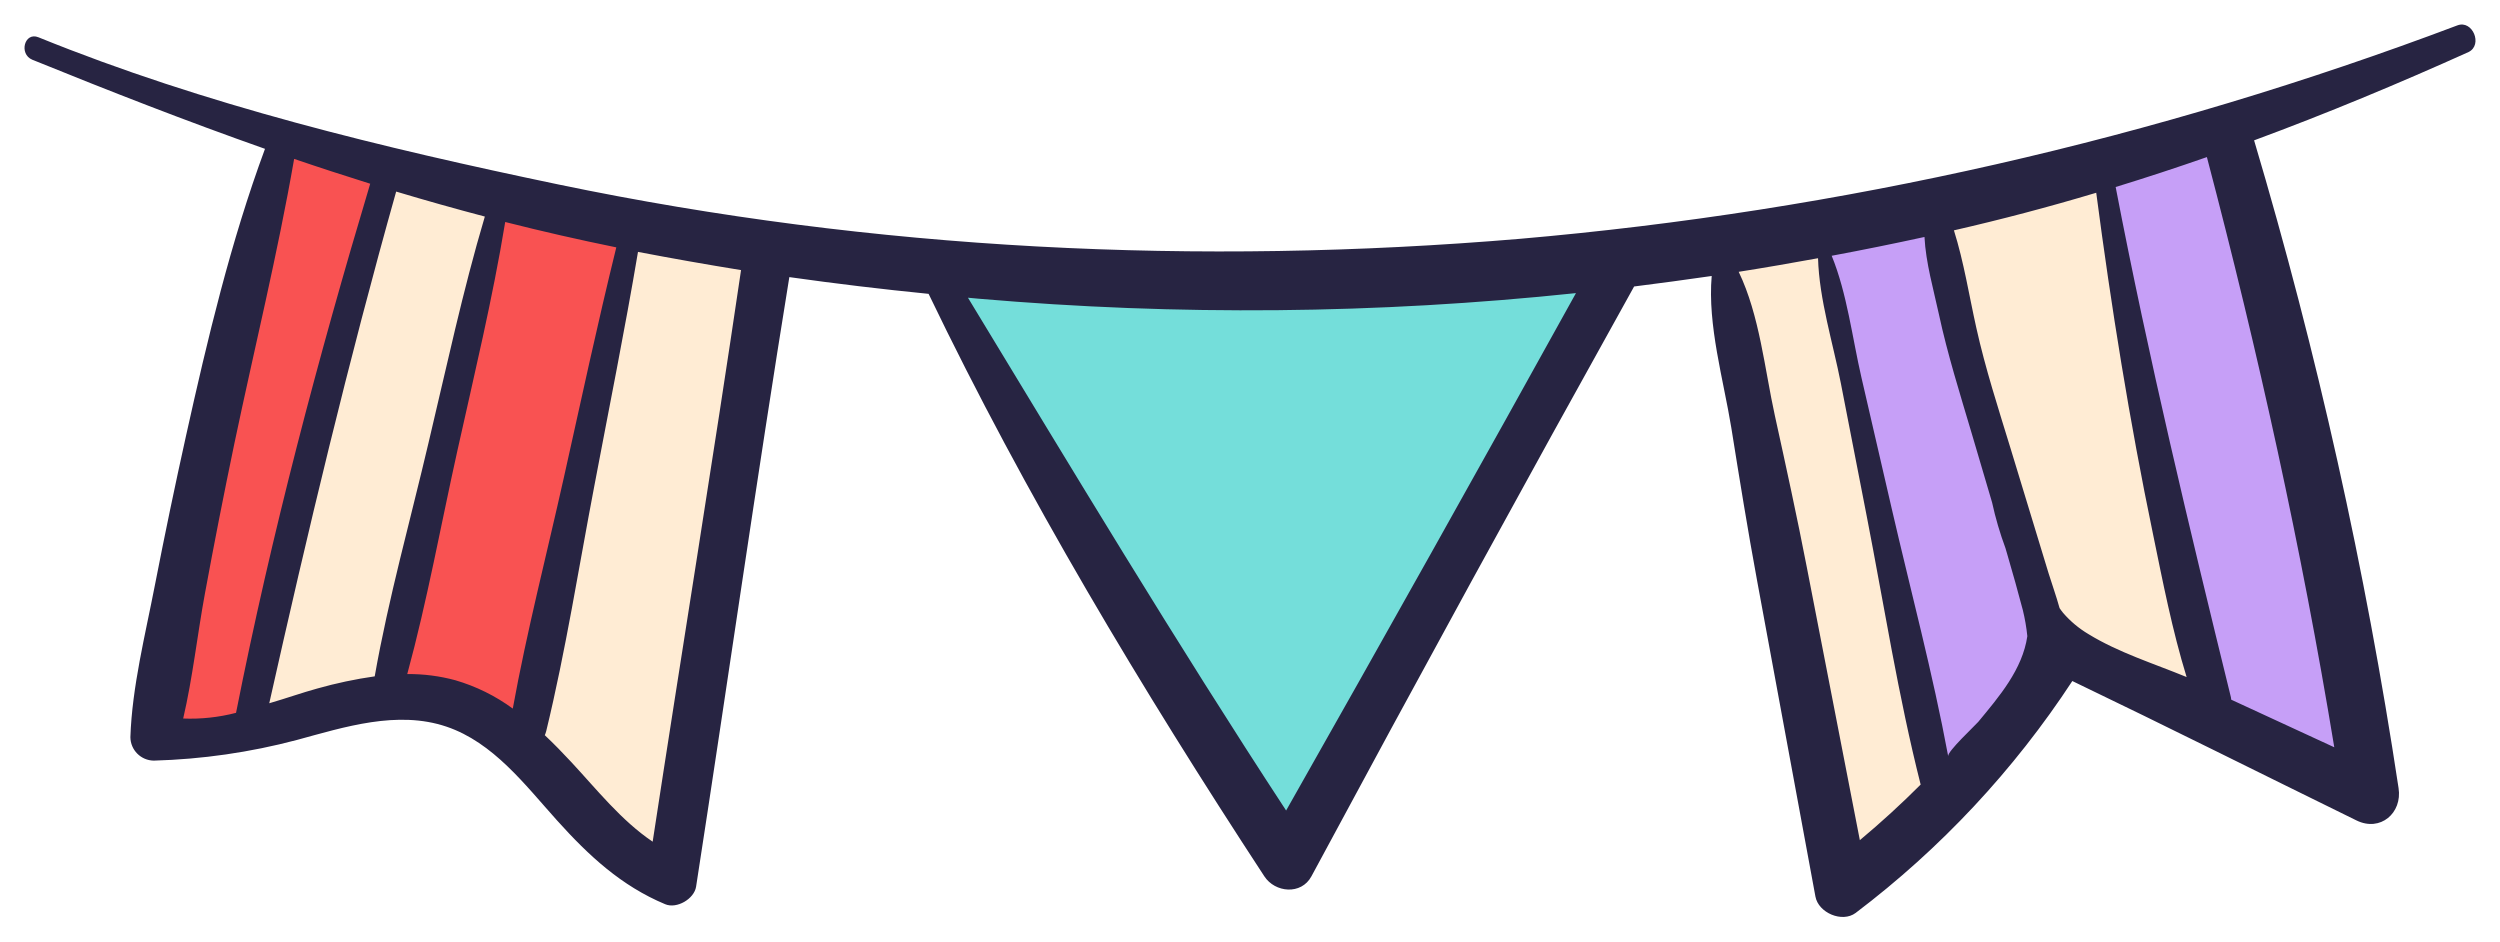
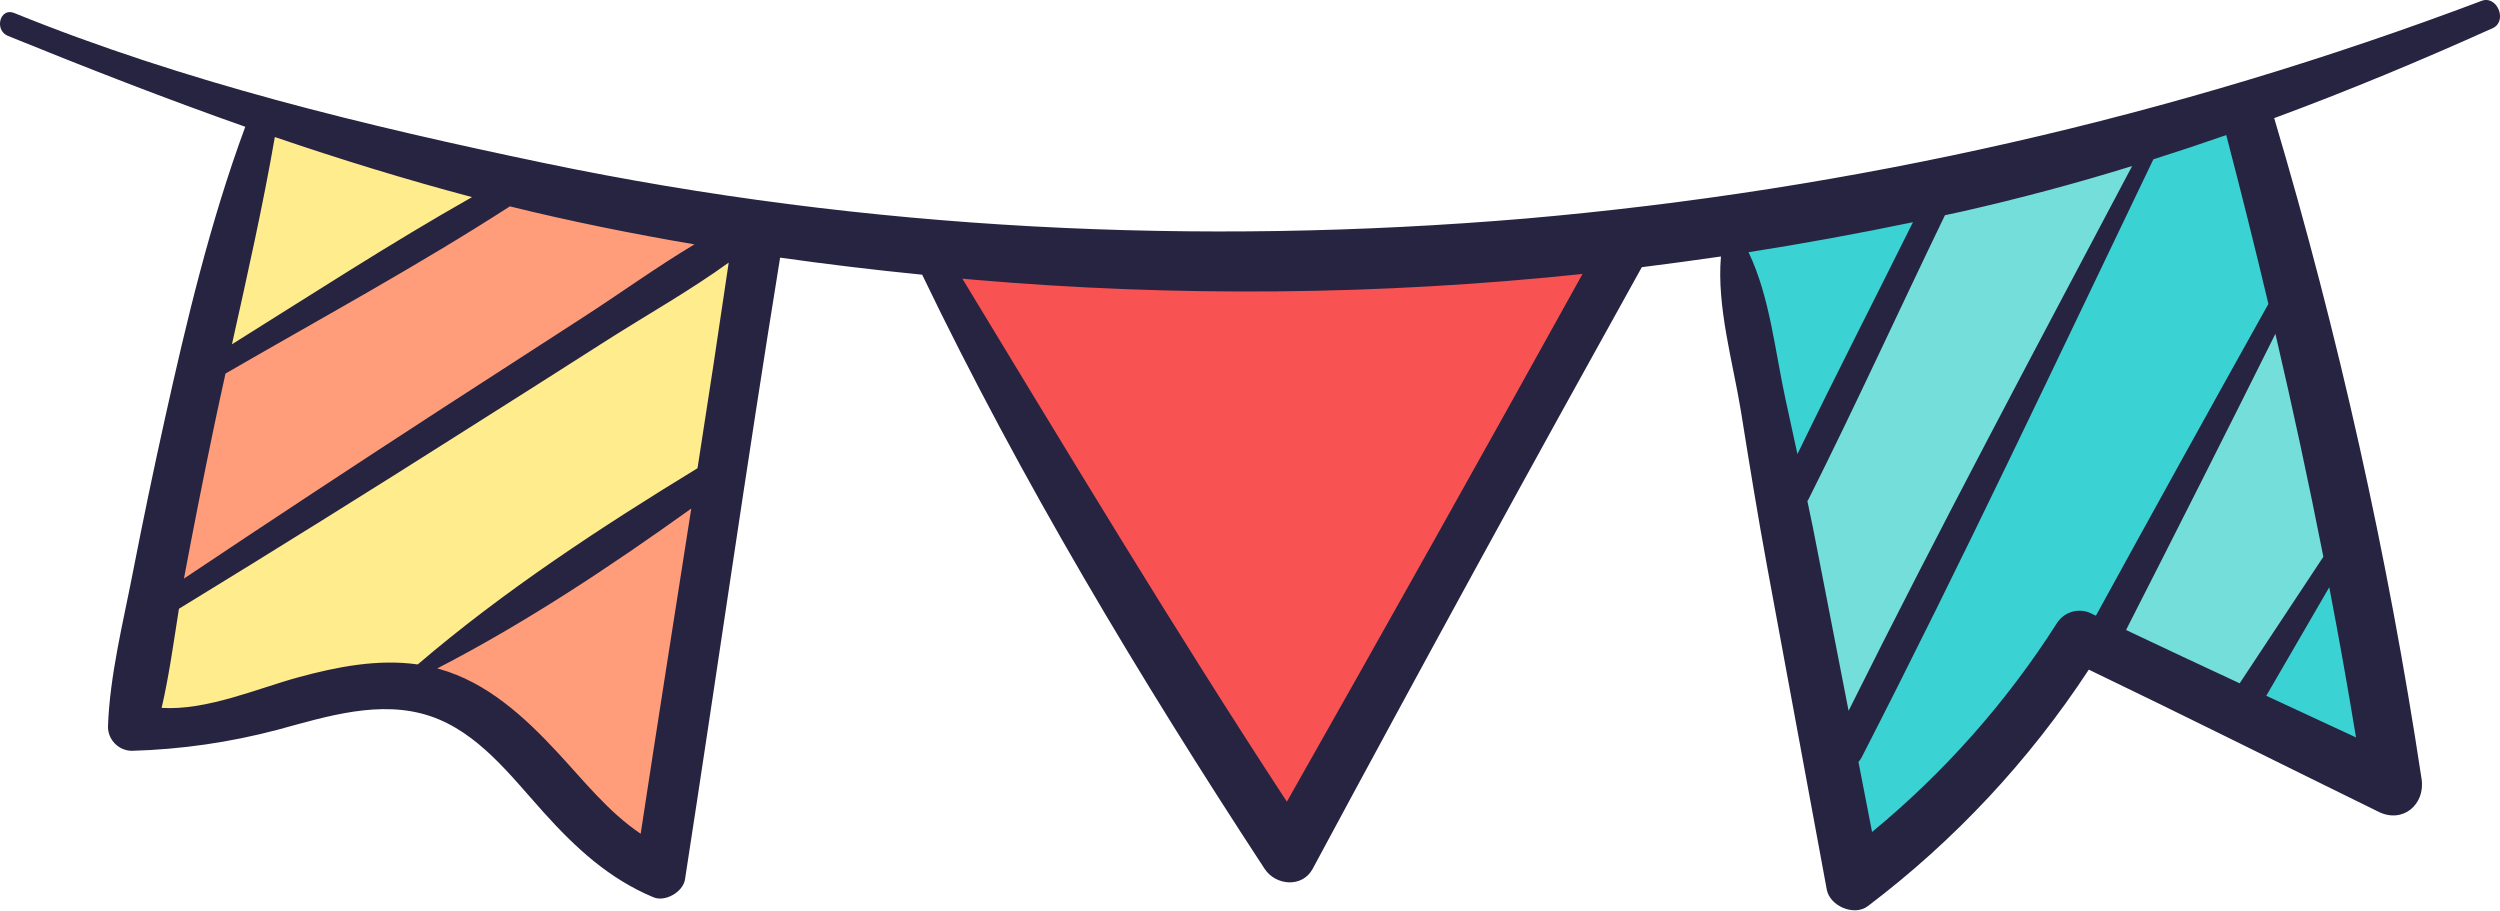
- <svg xmlns="http://www.w3.org/2000/svg" viewBox="0 0 509.45 191.86">
-   <defs>
-     <clipPath id="bc0ef861-fdcb-49a5-ace9-a6e446974a83" transform="translate(5 5)">
-       <polygon points="54.5 24.01 150.73 46.15 130.95 172.48 89.33 139.13 51.26 140.9 23.51 144.74 46.53 37 54.5 24.01" fill="none" />
-     </clipPath>
-     <clipPath id="ba7442af-8a2e-4053-8891-6454ebc18ef4" transform="translate(5 5)">
-       <polygon points="74.28 29.91 45.65 141.19 73.69 135.88 97.6 34.05 74.28 29.91" fill="none" />
-     </clipPath>
-     <clipPath id="a34bd1d6-b8c3-4848-a99e-57b9c39627b1" transform="translate(5 5)">
-       <polygon points="123.87 41.72 100.84 148.28 130.95 172.48 150.73 46.15 123.87 41.72" fill="none" />
-     </clipPath>
-     <clipPath id="e60269f8-9b31-405f-a00e-c1ab2e658aa6" transform="translate(5 5)">
-       <polygon points="322.52 48.8 186.15 50.58 258.17 168.06 322.52 48.8" fill="none" />
-     </clipPath>
-     <clipPath id="e7c0cff9-fb41-400a-88d8-a5ec21768fcd" transform="translate(5 5)">
-       <polygon points="346.81 46.86 449.02 21.94 477.62 153.89 415.05 129.54 368.33 176.26 346.81 46.86" fill="none" />
-     </clipPath>
-     <clipPath id="ab3d3315-7525-4b6b-baa3-47a80f002c9a" transform="translate(5 5)">
-       <path d="M449,21.94c-.28.85,28.6,132,28.6,132l-33.13-13.31L424.11,29Z" fill="none" />
-     </clipPath>
-     <clipPath id="a0d4818d-e5c0-45b5-b77d-0d915da91c6d" transform="translate(5 5)">
-       <path d="M389.84,37.23,398.66,83a99.69,99.69,0,0,0,6.82,20.5c2.29,5.32,4.51,10.78,5,16.55.83,9.22-4.06,16.62-9.89,23.17L387.93,157.5l-.07.07L365.78,40.06Z" fill="none" />
-     </clipPath>
-     <clipPath id="a2d74efc-29f4-4ce3-8022-8707b7398f55" transform="translate(5 5)">
-       <path d="M470.68,147.28l-21-9.7a3.78,3.78,0,0,0-.06-.47c-8.48-34.54-16.78-69.07-23.49-104q9.34-2.87,18.59-6.1C455.19,66.81,464,106.71,470.68,147.28Zm-50.11-23.07a21,21,0,0,1-5.13-4.29c-.26-.32-.5-.64-.74-1-.69-2.5-1.58-4.94-2.25-7.13q-3.88-12.73-7.76-25.48c-2.48-8.11-5.11-16.2-6.95-24.48-1.49-6.67-2.53-13.4-4.57-19.89q14.59-3.34,29-7.66c3.06,23.29,6.78,46.51,11.56,69.51,2,9.74,3.93,19.66,6.86,29.18C433.91,130.22,426.75,128,420.57,124.21ZM392,149.09c-3.14-16.91-7.63-33.65-11.49-50.38q-3.11-13.39-6.19-26.8c-1.84-7.95-2.92-17.13-6.06-24.79q9.48-1.77,18.91-3.83c.27,5.27,1.86,10.76,2.92,15.66,1.78,8.28,4.33,16.34,6.73,24.45q2.06,7,4.13,14a69.28,69.28,0,0,0,2.73,9.32c.13.43.26.87.38,1.3,1.1,3.77,2.17,7.54,3.16,11.33a39,39,0,0,1,.91,5.29c-1,6.8-5.72,12.28-10,17.46C397.44,142.9,391.82,148.13,392,149.09Zm-18,17.12-10.8-55.58c-2-10.34-4.25-20.61-6.51-30.9-2.08-9.47-3.12-20.5-7.38-29.34,5.4-.85,10.79-1.79,16.17-2.77.23,8.37,3.06,17.35,4.64,25.44q2.64,13.53,5.27,27.06c3.55,18.22,6.44,36.75,11,54.76Q380.49,160.79,374,166.21Zm-116.92-6.05c-22.47-34.31-43.56-69.43-64.83-104.49l2.16.2a638.07,638.07,0,0,0,121.74-1.14Q286.88,107.59,257.09,160.16ZM128,166.52c-6.38-4.29-11.4-10.65-16.56-16.2-1.74-1.87-3.54-3.73-5.42-5.5a5.49,5.49,0,0,0,.29-.84c4-16.49,6.63-33.37,9.81-50,3-15.87,6.21-31.72,8.89-47.65q10.44,2,21,3.71C140.28,88.9,133.93,127.68,128,166.52Zm-28.47-27.1a37.66,37.66,0,0,0-11.74-5.8,36.31,36.31,0,0,0-9.8-1.26c4.09-15,6.86-30.44,10.23-45.58,3.43-15.45,7.17-30.92,9.73-46.54q11.24,2.85,22.64,5.17c-3.83,15.55-7.19,31.21-10.67,46.83S102.36,123.6,99.49,139.42Zm-28.13-6.6a89.67,89.67,0,0,0-11.76,2.49c-3,.82-6.33,2-9.77,3,7.84-35,16.14-69.77,25.86-104.27q9,2.7,18.07,5.09C89.29,54.3,86,69.81,82.34,85.17,78.63,101,74.18,116.82,71.36,132.82Zm-39.07,8.6c1.94-8.33,2.89-17.13,4.43-25.47q2.82-15.32,6-30.57c4.06-19.33,8.8-38.55,12.18-58,5.14,1.76,10.31,3.43,15.5,5.06-10.64,35.5-20.14,71.46-27.34,107.82A37,37,0,0,1,32.29,141.42ZM495.77.17a716,716,0,0,1-191.08,43.5C239.24,49.18,173.2,46,108.84,32.6c-35.87-7.49-72-16.2-106-30C0,1.43-1.22,6,1.58,7.17,17.34,13.57,33.1,19.73,49,25.33,42,44.27,37.29,64.07,32.92,83.75q-3.37,15.19-6.35,30.47c-1.95,10.08-4.66,20.76-5,31A4.83,4.83,0,0,0,26.34,150a127.79,127.79,0,0,0,29.12-4.2c9.76-2.65,20.51-6.11,30.53-2.72,9.52,3.22,16,11.85,22.5,19.08s13.13,13.37,22.06,17.1c2.36,1,5.92-1.08,6.3-3.58,6.41-41.39,12.29-82.86,19-124.21q14.16,2,28.38,3.41c19.79,41.14,43.44,80.53,68.42,118.7,2.19,3.34,7.52,3.84,9.59,0Q294.69,113.26,328,53.38q7.92-1,15.81-2.14c-.87,10,2.4,21.13,4,30.95,1.67,10.43,3.35,20.85,5.27,31.24q5.93,32.13,11.87,64.28c.61,3.29,5.43,5.39,8.19,3.33a189.5,189.5,0,0,0,44.16-47.26c19.38,9.31,38.61,18.95,57.91,28.41,4.86,2.39,9.36-1.52,8.57-6.59a973.9,973.9,0,0,0-29.44-132c14.8-5.47,29.38-11.54,43.71-18C501,4.16,498.87-1,495.77.17Z" fill="none" />
-     </clipPath>
-   </defs>
-   <g id="f5dbe0d4-2f3f-490d-9ebc-5adfe383f824" data-name="Layer 2">
-     <g id="e7e2a867-15ac-47e3-8a2f-415d99576548" data-name="Layer 1">
-       <g>
-         <g clip-path="url(#bc0ef861-fdcb-49a5-ace9-a6e446974a83)">
-           <rect x="23.51" y="24.01" width="137.22" height="158.47" fill="#f95252" />
-         </g>
-         <g clip-path="url(#ba7442af-8a2e-4053-8891-6454ebc18ef4)">
-           <rect x="45.65" y="29.91" width="61.95" height="121.28" fill="#ffecd4" />
-         </g>
-         <g clip-path="url(#a34bd1d6-b8c3-4848-a99e-57b9c39627b1)">
-           <rect x="100.84" y="41.72" width="59.89" height="140.76" fill="#ffecd4" />
-         </g>
-         <g clip-path="url(#e60269f8-9b31-405f-a00e-c1ab2e658aa6)">
-           <rect x="186.15" y="48.8" width="146.37" height="129.25" fill="#74deda" />
-         </g>
-         <g clip-path="url(#e7c0cff9-fb41-400a-88d8-a5ec21768fcd)">
-           <rect x="346.8" y="21.94" width="140.82" height="164.32" fill="#ffecd4" />
-         </g>
-         <g clip-path="url(#ab3d3315-7525-4b6b-baa3-47a80f002c9a)">
-           <rect x="424.11" y="21.94" width="63.52" height="141.95" fill="#c69ff7" />
-         </g>
-         <g clip-path="url(#a0d4818d-e5c0-45b5-b77d-0d915da91c6d)">
-           <rect x="365.78" y="37.23" width="54.82" height="130.34" fill="#c69ff7" />
-         </g>
-         <g clip-path="url(#a2d74efc-29f4-4ce3-8022-8707b7398f55)">
-           <rect width="509.45" height="191.86" fill="#272442" />
-         </g>
-       </g>
-     </g>
+ <svg xmlns="http://www.w3.org/2000/svg" viewBox="0 0 499.45 181.86">
+   <g>
+     <polygon points="53.03 24.34 27.36 145.9 80.71 137.09 130.29 173.58 149.17 45.98 53.03 24.34" fill="#ffec8d" />
+     <path d="M101.35,36.92c-.76.25-61.91,37.25-61.91,37.25l-7,46.81L149.17,46Z" fill="#ff9d7b" />
+     <polygon points="143.13 96.57 80.71 137.09 99.33 143.88 130.29 173.58 143.13 96.57" fill="#ff9d7b" />
+     <polygon points="187.93 50.26 272.24 54.03 323.83 48.75 258.39 168.04 187.93 50.26" fill="#f95252" />
+     <path d="M448.16,21.32,384.27,36.67l-39.8,9.56,26.17,126.59,44.55-43.28,62.66,23.9Z" fill="#3bd2d3" />
+     <polygon points="384.27 36.67 384.73 44.47 354.53 100.09 368.38 148.16 430.29 28.62 384.27 36.67" fill="#74deda" />
+     <polygon points="457.72 59.82 419.97 128.03 449.67 141.62 469.04 104.37 457.72 59.82" fill="#74deda" />
+     <path d="M454.58,66.69q5.18,22.2,9.58,44.54l-16.72,25.28q-11.37-5.28-22.7-10.65Q439.8,96.34,454.58,66.69ZM452.76,139l12.58-21.68q2.87,14.94,5.34,30Zm-34.05-16-.7-.33a5.33,5.33,0,0,0-7.1,1.86A177.91,177.91,0,0,1,374,166.21q-1.36-7-2.72-14a3.71,3.71,0,0,0,.61-.84C392.14,111.92,411,71.79,430.2,31.83q7.31-2.32,14.56-4.84,4.41,16.84,8.42,33.73Q435.83,91.79,418.72,123Zm-49.4,19q-3.06-15.68-6.1-31.36-1-5.28-2.13-10.54a3.32,3.32,0,0,0,.23-.37C370.71,81,379.43,61.89,388.56,43c1.19-.27,2.39-.51,3.59-.78q17.06-3.87,33.81-9.05C406.85,69.31,387.54,105.39,369.31,142ZM356.7,79.73c-2.07-9.47-3.12-20.5-7.38-29.34q16.5-2.6,32.85-6c-7.68,15.46-15.56,30.8-23.08,46.33Q357.91,85.21,356.7,79.73Zm-99.61,80.43c-22.47-34.32-43.56-69.43-64.83-104.49l2.16.2a638.07,638.07,0,0,0,121.74-1.14Q286.88,107.59,257.09,160.16ZM139.35,93.54c-19.21,11.72-38.76,24.53-55.89,39.2-8-1.13-16.14.47-23.86,2.57-8.11,2.21-18.3,6.68-27.31,6.11,1.5-6.46,2.41-13.21,3.46-19.8q28.66-17.53,57-35.53Q107.14,77,121.49,67.83c8-5.08,16.4-9.81,24.09-15.37Q142.57,73,139.35,93.54Zm-11.39,73c-6.38-4.28-11.4-10.65-16.56-16.2-6.6-7.11-14.07-14-23.65-16.7l-.4-.1C105,124.44,122,113.14,138.1,101.6,134.72,123.24,131.29,144.87,128,166.52ZM42.73,85.38Q43.86,80,45.05,74.63c19-11,38.39-21.52,56.81-33.4,12.17,3,24.48,5.48,36.87,7.59-7.6,4.55-14.9,9.84-22.28,14.6q-13.86,8.94-27.7,17.91-26.11,16.94-52,34.26Q39.58,100.46,42.73,85.38Zm12.18-58c13,4.43,26.05,8.46,39.39,12C78,48.6,62.23,58.86,46.34,68.78,49.4,55,52.5,41.25,54.91,27.36ZM495.77.17a716,716,0,0,1-191.08,43.5C239.24,49.18,173.2,46,108.84,32.6c-35.87-7.49-72-16.2-106-30C0,1.43-1.22,6,1.58,7.17,17.34,13.57,33.1,19.73,49,25.33,42,44.27,37.29,64.07,32.92,83.75q-3.37,15.19-6.35,30.47c-1.95,10.08-4.66,20.76-5,31A4.83,4.83,0,0,0,26.34,150a127.8,127.8,0,0,0,29.12-4.21c9.76-2.64,20.51-6.1,30.53-2.71,9.52,3.22,16,11.85,22.5,19.08s13.13,13.37,22.06,17.1c2.36,1,5.92-1.08,6.3-3.58,6.41-41.39,12.29-82.86,19-124.21q14.16,2,28.38,3.41c19.79,41.14,43.44,80.53,68.42,118.7,2.19,3.34,7.52,3.84,9.59,0Q294.69,113.26,328,53.38q7.92-1,15.81-2.14c-.87,10,2.4,21.13,4,30.95,1.67,10.43,3.35,20.85,5.27,31.24q5.93,32.13,11.87,64.28c.61,3.29,5.43,5.39,8.19,3.33a189.5,189.5,0,0,0,44.16-47.26c19.38,9.31,38.61,18.95,57.91,28.41,4.86,2.39,9.36-1.52,8.57-6.59a973.9,973.9,0,0,0-29.44-132c14.8-5.47,29.38-11.54,43.71-18C501,4.16,498.87-1,495.77.17Z" fill="#272442" />
  </g>
</svg>
